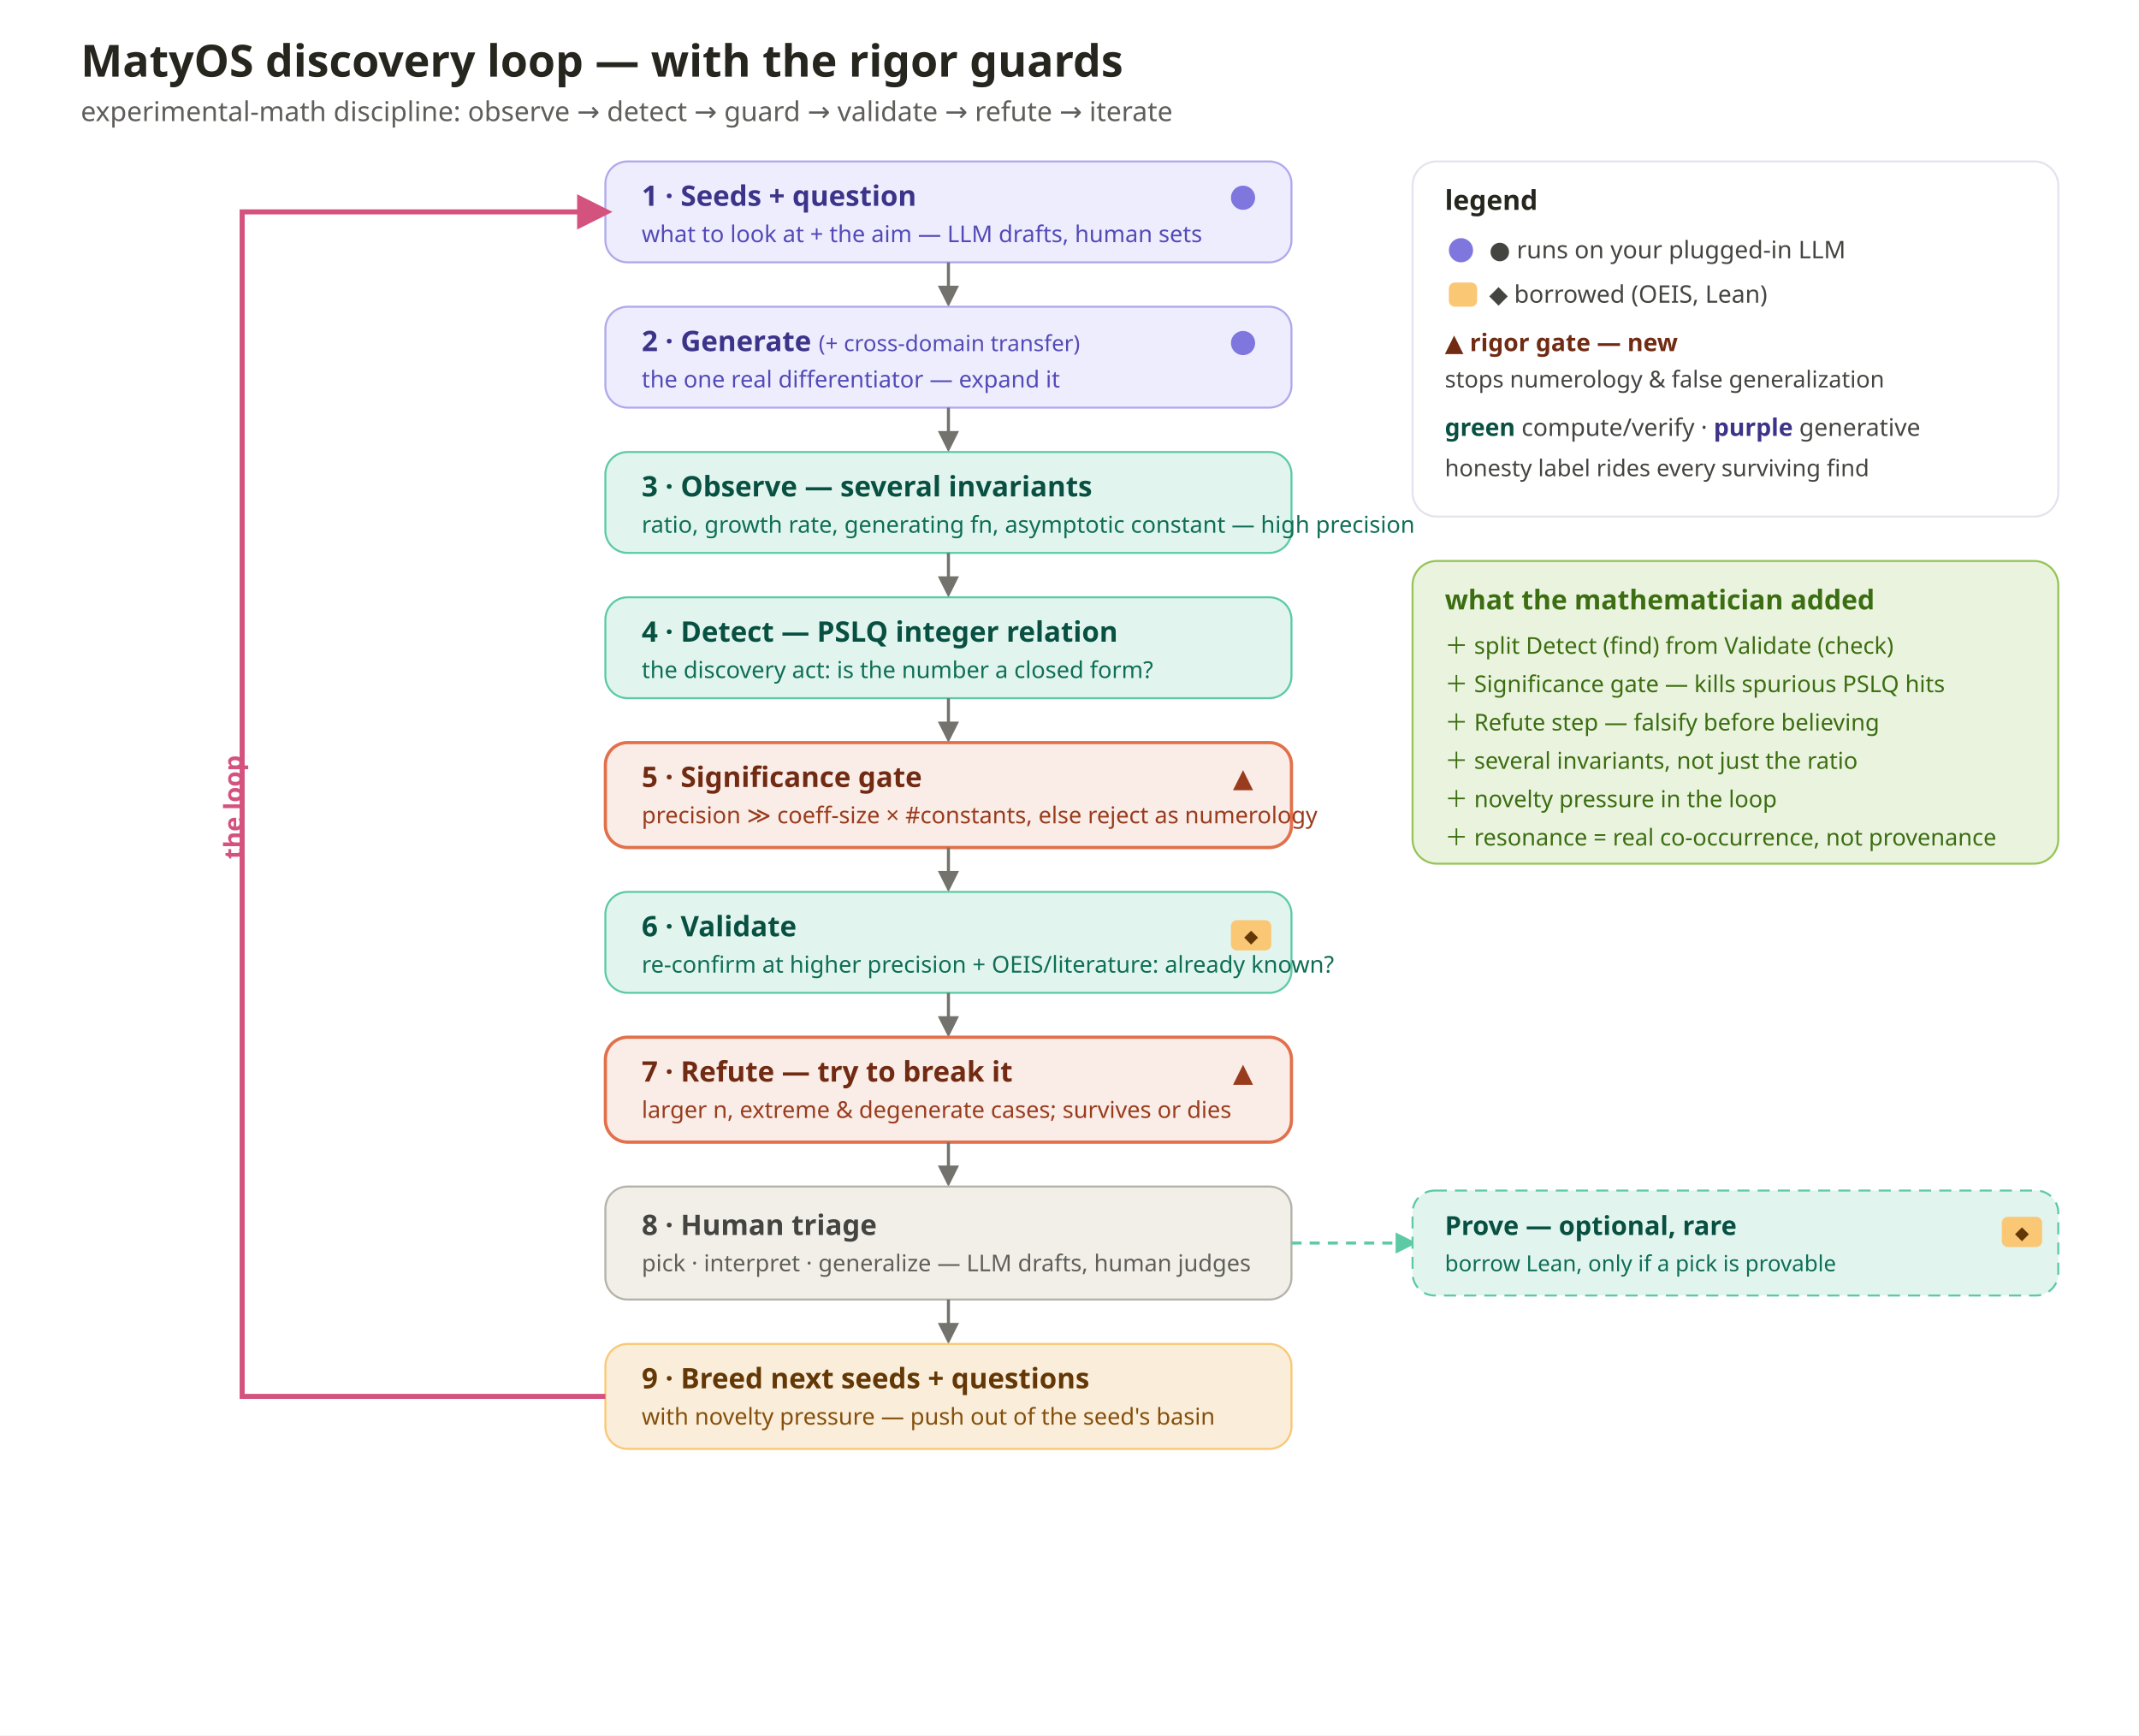
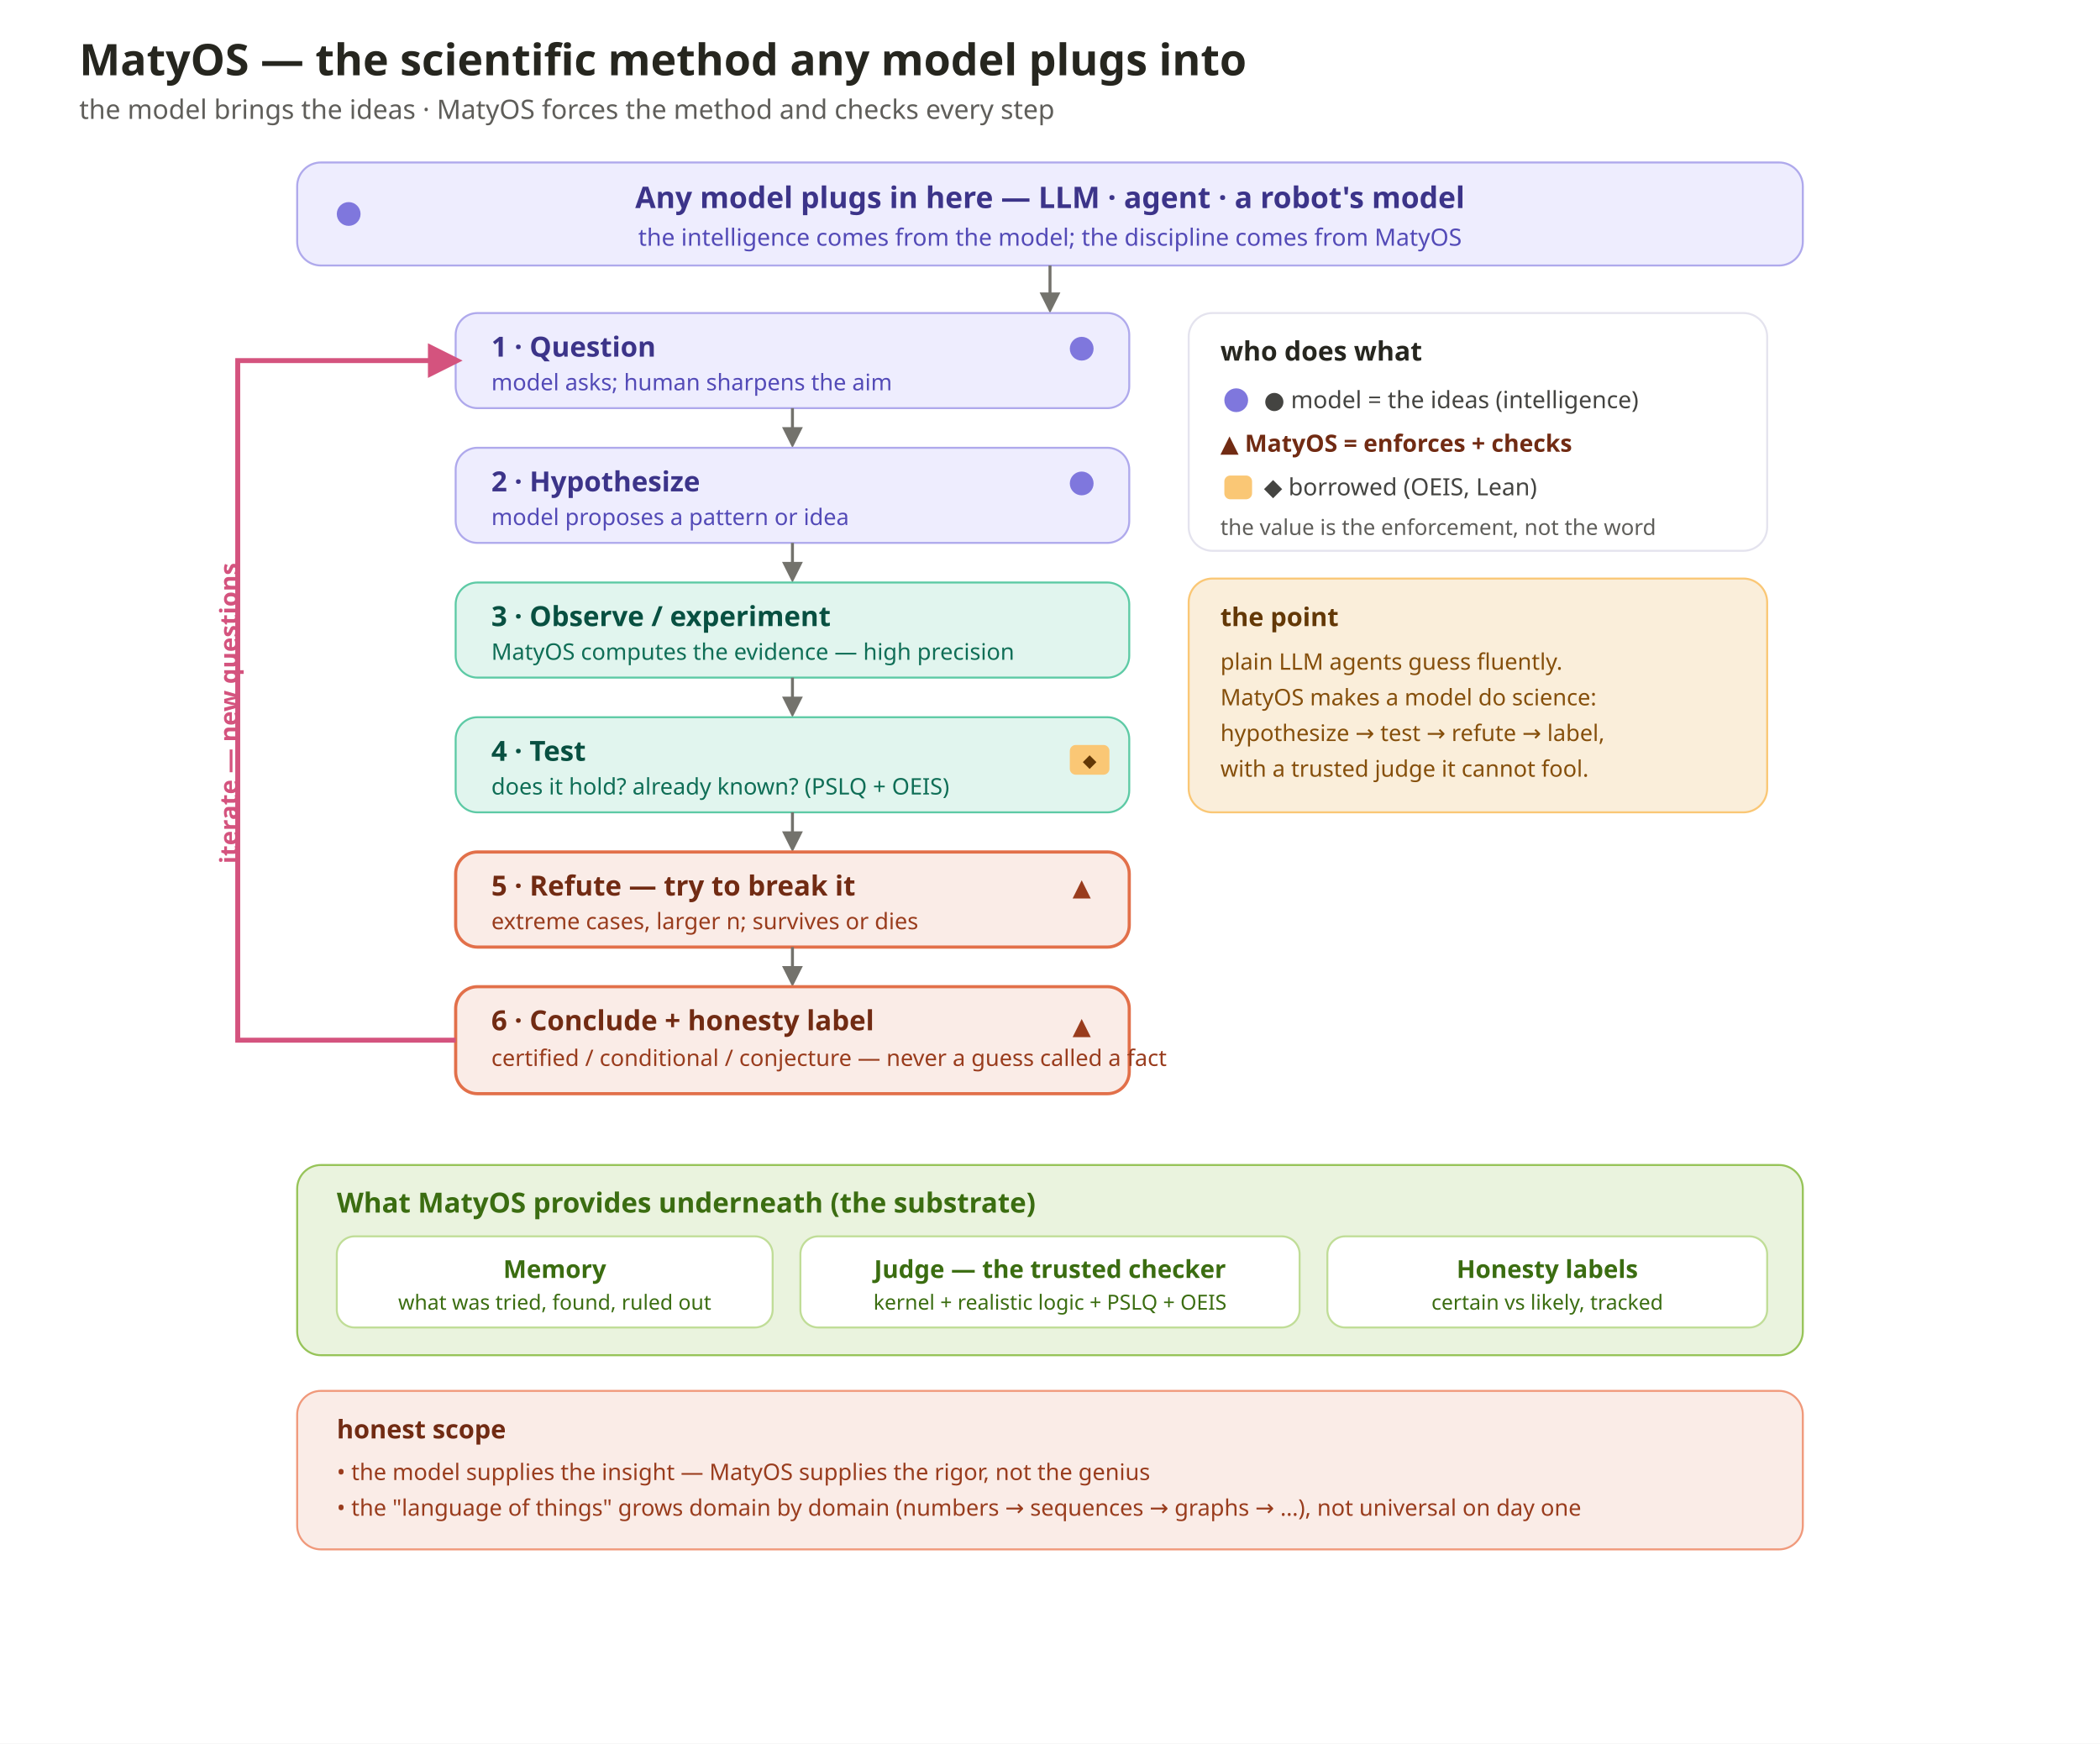
- <svg xmlns="http://www.w3.org/2000/svg" viewBox="0 0 1060 860" font-family="system-ui, sans-serif">
-   <rect x="0" y="0" width="1060" height="860" fill="#ffffff" />
+ <svg xmlns="http://www.w3.org/2000/svg" viewBox="0 0 1060 880" font-family="system-ui, sans-serif">
+   <rect x="0" y="0" width="1060" height="880" fill="#ffffff" />
  <defs>
    <marker id="arrow" viewBox="0 0 10 10" refX="8" refY="5" markerWidth="7" markerHeight="7" orient="auto-start-reverse">
      <path d="M0 0L10 5L0 10z" fill="context-stroke" />
    </marker>
  </defs>
-   <text x="40" y="38" font-size="22" font-weight="700" fill="#26261f">MatyOS discovery loop — with the rigor guards</text>
-   <text x="40" y="60" font-size="13.5" fill="#5F5E5A">experimental-math discipline: observe → detect → guard → validate → refute → iterate</text>
-   <rect x="300" y="80" width="340" height="50" rx="11" fill="#EEEDFE" stroke="#AFA9EC" />
-   <circle cx="616" cy="98" r="6" fill="#7F77DD" />
-   <text x="318" y="102" font-size="14" font-weight="700" fill="#3C3489">1 · Seeds + question</text>
-   <text x="318" y="120" font-size="11.5" fill="#534AB7">what to look at + the aim — LLM drafts, human sets</text>
-   <line x1="470" y1="130" x2="470" y2="150" stroke="#73726c" stroke-width="1.5" marker-end="url(#arrow)" />
-   <rect x="300" y="152" width="340" height="50" rx="11" fill="#EEEDFE" stroke="#AFA9EC" />
-   <circle cx="616" cy="170" r="6" fill="#7F77DD" />
-   <text x="318" y="174" font-size="14" font-weight="700" fill="#3C3489">2 · Generate <tspan font-size="11" font-weight="400" fill="#534AB7">(+ cross-domain transfer)</tspan>
-   </text>
-   <text x="318" y="192" font-size="11.5" fill="#534AB7">the one real differentiator — expand it</text>
-   <line x1="470" y1="202" x2="470" y2="222" stroke="#73726c" stroke-width="1.5" marker-end="url(#arrow)" />
-   <rect x="300" y="224" width="340" height="50" rx="11" fill="#E1F5EE" stroke="#5DCAA5" />
-   <text x="318" y="246" font-size="14" font-weight="700" fill="#085041">3 · Observe — several invariants</text>
-   <text x="318" y="264" font-size="11.5" fill="#0F6E56">ratio, growth rate, generating fn, asymptotic constant — high precision</text>
-   <line x1="470" y1="274" x2="470" y2="294" stroke="#73726c" stroke-width="1.5" marker-end="url(#arrow)" />
-   <rect x="300" y="296" width="340" height="50" rx="11" fill="#E1F5EE" stroke="#5DCAA5" />
-   <text x="318" y="318" font-size="14" font-weight="700" fill="#085041">4 · Detect — PSLQ integer relation</text>
-   <text x="318" y="336" font-size="11.5" fill="#0F6E56">the discovery act: is the number a closed form?</text>
-   <line x1="470" y1="346" x2="470" y2="366" stroke="#73726c" stroke-width="1.5" marker-end="url(#arrow)" />
-   <rect x="300" y="368" width="340" height="52" rx="11" fill="#FAECE7" stroke="#E2704A" stroke-width="1.6" />
-   <text x="616" y="390" text-anchor="middle" font-size="13" font-weight="700" fill="#993C1D">▲</text>
-   <text x="318" y="390" font-size="14" font-weight="700" fill="#712B13">5 · Significance gate</text>
-   <text x="318" y="408" font-size="11.5" fill="#993C1D">precision ≫ coeff-size × #constants, else reject as numerology</text>
-   <line x1="470" y1="420" x2="470" y2="440" stroke="#73726c" stroke-width="1.5" marker-end="url(#arrow)" />
-   <rect x="300" y="442" width="340" height="50" rx="11" fill="#E1F5EE" stroke="#5DCAA5" />
-   <rect x="610" y="456" width="20" height="15" rx="3" fill="#FAC775" />
-   <text x="620" y="467" text-anchor="middle" font-size="9" font-weight="700" fill="#633806">◆</text>
-   <text x="318" y="464" font-size="14" font-weight="700" fill="#085041">6 · Validate</text>
-   <text x="318" y="482" font-size="11.5" fill="#0F6E56">re-confirm at higher precision + OEIS/literature: already known?</text>
-   <line x1="470" y1="492" x2="470" y2="512" stroke="#73726c" stroke-width="1.5" marker-end="url(#arrow)" />
-   <rect x="300" y="514" width="340" height="52" rx="11" fill="#FAECE7" stroke="#E2704A" stroke-width="1.6" />
-   <text x="616" y="536" text-anchor="middle" font-size="13" font-weight="700" fill="#993C1D">▲</text>
-   <text x="318" y="536" font-size="14" font-weight="700" fill="#712B13">7 · Refute — try to break it</text>
-   <text x="318" y="554" font-size="11.5" fill="#993C1D">larger n, extreme &amp; degenerate cases; survives or dies</text>
-   <line x1="470" y1="566" x2="470" y2="586" stroke="#73726c" stroke-width="1.5" marker-end="url(#arrow)" />
-   <rect x="300" y="588" width="340" height="56" rx="11" fill="#F1EFE8" stroke="#B4B2A9" />
-   <text x="318" y="612" font-size="14" font-weight="700" fill="#444441">8 · Human triage</text>
-   <text x="318" y="630" font-size="11.5" fill="#5F5E5A">pick · interpret · generalize — LLM drafts, human judges</text>
-   <line x1="470" y1="644" x2="470" y2="664" stroke="#73726c" stroke-width="1.5" marker-end="url(#arrow)" />
-   <rect x="300" y="666" width="340" height="52" rx="11" fill="#FAEEDA" stroke="#FAC775" />
-   <text x="318" y="688" font-size="14" font-weight="700" fill="#633806">9 · Breed next seeds + questions</text>
-   <text x="318" y="706" font-size="11.5" fill="#854F0B">with novelty pressure — push out of the seed's basin</text>
-   <path d="M300 692 L120 692 L120 105 L300 105" fill="none" stroke="#D4537E" stroke-width="2.5" marker-end="url(#arrow)" />
-   <text x="120" y="400" text-anchor="middle" font-size="12.5" font-weight="700" fill="#D4537E" transform="rotate(-90 120 400)">the loop</text>
-   <line x1="640" y1="616" x2="700" y2="616" stroke="#5DCAA5" stroke-width="1.5" stroke-dasharray="5 4" marker-end="url(#arrow)" />
-   <rect x="700" y="590" width="320" height="52" rx="11" fill="#E1F5EE" stroke="#5DCAA5" stroke-dasharray="6 4" />
-   <rect x="992" y="603" width="20" height="15" rx="3" fill="#FAC775" />
-   <text x="1002" y="614" text-anchor="middle" font-size="9" font-weight="700" fill="#633806">◆</text>
-   <text x="716" y="612" font-size="13" font-weight="700" fill="#085041">Prove — optional, rare</text>
-   <text x="716" y="630" font-size="11" fill="#0F6E56">borrow Lean, only if a pick is provable</text>
-   <rect x="700" y="80" width="320" height="176" rx="12" fill="#ffffff" stroke="#e4e3ee" />
-   <text x="716" y="104" font-size="13.5" font-weight="700" fill="#26261f">legend</text>
-   <circle cx="724" cy="124" r="6" fill="#7F77DD" />
-   <text x="738" y="128" font-size="12" fill="#444441">● runs on your plugged-in LLM</text>
-   <rect x="718" y="140" width="14" height="12" rx="3" fill="#FAC775" />
-   <text x="738" y="150" font-size="12" fill="#444441">◆ borrowed (OEIS, Lean)</text>
-   <text x="716" y="174" font-size="12" fill="#712B13" font-weight="700">▲ rigor gate — new</text>
-   <text x="716" y="192" font-size="11.5" fill="#444441">stops numerology &amp; false generalization</text>
-   <text x="716" y="216" font-size="12" fill="#444441">
-     <tspan font-weight="700" fill="#085041">green</tspan> compute/verify · <tspan font-weight="700" fill="#3C3489">purple</tspan> generative</text>
-   <text x="716" y="236" font-size="11.5" fill="#444441">honesty label rides every surviving find</text>
-   <rect x="700" y="278" width="320" height="150" rx="12" fill="#EAF3DE" stroke="#97C459" />
-   <text x="716" y="302" font-size="13.5" font-weight="700" fill="#3B6D11">what the mathematician added</text>
-   <text x="716" y="324" font-size="11.5" fill="#3B6D11">＋ split Detect (find) from Validate (check)</text>
-   <text x="716" y="343" font-size="11.5" fill="#3B6D11">＋ Significance gate — kills spurious PSLQ hits</text>
-   <text x="716" y="362" font-size="11.5" fill="#3B6D11">＋ Refute step — falsify before believing</text>
-   <text x="716" y="381" font-size="11.5" fill="#3B6D11">＋ several invariants, not just the ratio</text>
-   <text x="716" y="400" font-size="11.5" fill="#3B6D11">＋ novelty pressure in the loop</text>
-   <text x="716" y="419" font-size="11.5" fill="#3B6D11">＋ resonance = real co-occurrence, not provenance</text>
+   <text x="40" y="38" font-size="22" font-weight="700" fill="#26261f">MatyOS — the scientific method any model plugs into</text>
+   <text x="40" y="60" font-size="13.5" fill="#5F5E5A">the model brings the ideas · MatyOS forces the method and checks every step</text>
+   <rect x="150" y="82" width="760" height="52" rx="12" fill="#EEEDFE" stroke="#AFA9EC" />
+   <circle cx="176" cy="108" r="6" fill="#7F77DD" />
+   <text x="530" y="105" text-anchor="middle" font-size="15" font-weight="700" fill="#3C3489">Any model plugs in here  —  LLM · agent · a robot's model</text>
+   <text x="530" y="124" text-anchor="middle" font-size="12" fill="#534AB7">the intelligence comes from the model; the discipline comes from MatyOS</text>
+   <line x1="530" y1="134" x2="530" y2="156" stroke="#73726c" stroke-width="1.5" marker-end="url(#arrow)" />
+   <rect x="230" y="158" width="340" height="48" rx="11" fill="#EEEDFE" stroke="#AFA9EC" />
+   <circle cx="546" cy="176" r="6" fill="#7F77DD" />
+   <text x="248" y="180" font-size="14" font-weight="700" fill="#3C3489">1 · Question</text>
+   <text x="248" y="197" font-size="11.5" fill="#534AB7">model asks; human sharpens the aim</text>
+   <line x1="400" y1="206" x2="400" y2="224" stroke="#73726c" stroke-width="1.5" marker-end="url(#arrow)" />
+   <rect x="230" y="226" width="340" height="48" rx="11" fill="#EEEDFE" stroke="#AFA9EC" />
+   <circle cx="546" cy="244" r="6" fill="#7F77DD" />
+   <text x="248" y="248" font-size="14" font-weight="700" fill="#3C3489">2 · Hypothesize</text>
+   <text x="248" y="265" font-size="11.5" fill="#534AB7">model proposes a pattern or idea</text>
+   <line x1="400" y1="274" x2="400" y2="292" stroke="#73726c" stroke-width="1.5" marker-end="url(#arrow)" />
+   <rect x="230" y="294" width="340" height="48" rx="11" fill="#E1F5EE" stroke="#5DCAA5" />
+   <text x="248" y="316" font-size="14" font-weight="700" fill="#085041">3 · Observe / experiment</text>
+   <text x="248" y="333" font-size="11.5" fill="#0F6E56">MatyOS computes the evidence — high precision</text>
+   <line x1="400" y1="342" x2="400" y2="360" stroke="#73726c" stroke-width="1.5" marker-end="url(#arrow)" />
+   <rect x="230" y="362" width="340" height="48" rx="11" fill="#E1F5EE" stroke="#5DCAA5" />
+   <rect x="540" y="376" width="20" height="15" rx="3" fill="#FAC775" />
+   <text x="550" y="387" text-anchor="middle" font-size="9" font-weight="700" fill="#633806">◆</text>
+   <text x="248" y="384" font-size="14" font-weight="700" fill="#085041">4 · Test</text>
+   <text x="248" y="401" font-size="11.5" fill="#0F6E56">does it hold? already known? (PSLQ + OEIS)</text>
+   <line x1="400" y1="410" x2="400" y2="428" stroke="#73726c" stroke-width="1.5" marker-end="url(#arrow)" />
+   <rect x="230" y="430" width="340" height="48" rx="11" fill="#FAECE7" stroke="#E2704A" stroke-width="1.6" />
+   <text x="546" y="452" text-anchor="middle" font-size="12" font-weight="700" fill="#993C1D">▲</text>
+   <text x="248" y="452" font-size="14" font-weight="700" fill="#712B13">5 · Refute — try to break it</text>
+   <text x="248" y="469" font-size="11.5" fill="#993C1D">extreme cases, larger n; survives or dies</text>
+   <line x1="400" y1="478" x2="400" y2="496" stroke="#73726c" stroke-width="1.5" marker-end="url(#arrow)" />
+   <rect x="230" y="498" width="340" height="54" rx="11" fill="#FAECE7" stroke="#E2704A" stroke-width="1.6" />
+   <text x="546" y="522" text-anchor="middle" font-size="12" font-weight="700" fill="#993C1D">▲</text>
+   <text x="248" y="520" font-size="14" font-weight="700" fill="#712B13">6 · Conclude + honesty label</text>
+   <text x="248" y="538" font-size="11.5" fill="#993C1D">certified / conditional / conjecture — never a guess called a fact</text>
+   <path d="M230 525 L120 525 L120 182 L230 182" fill="none" stroke="#D4537E" stroke-width="2.5" marker-end="url(#arrow)" />
+   <text x="120" y="360" text-anchor="middle" font-size="12.5" font-weight="700" fill="#D4537E" transform="rotate(-90 120 360)">iterate — new questions</text>
+   <rect x="150" y="588" width="760" height="96" rx="12" fill="#EAF3DE" stroke="#97C459" />
+   <text x="170" y="612" font-size="14" font-weight="700" fill="#3B6D11">What MatyOS provides underneath (the substrate)</text>
+   <rect x="170" y="624" width="220" height="46" rx="9" fill="#ffffff" stroke="#C0DD97" />
+   <text x="280" y="645" text-anchor="middle" font-size="12.5" font-weight="700" fill="#3B6D11">Memory</text>
+   <text x="280" y="661" text-anchor="middle" font-size="10.5" fill="#3B6D11">what was tried, found, ruled out</text>
+   <rect x="404" y="624" width="252" height="46" rx="9" fill="#ffffff" stroke="#C0DD97" />
+   <text x="530" y="645" text-anchor="middle" font-size="12.5" font-weight="700" fill="#3B6D11">Judge — the trusted checker</text>
+   <text x="530" y="661" text-anchor="middle" font-size="10.5" fill="#3B6D11">kernel + realistic logic + PSLQ + OEIS</text>
+   <rect x="670" y="624" width="222" height="46" rx="9" fill="#ffffff" stroke="#C0DD97" />
+   <text x="781" y="645" text-anchor="middle" font-size="12.5" font-weight="700" fill="#3B6D11">Honesty labels</text>
+   <text x="781" y="661" text-anchor="middle" font-size="10.5" fill="#3B6D11">certain vs likely, tracked</text>
+   <rect x="600" y="158" width="292" height="120" rx="12" fill="#ffffff" stroke="#e4e3ee" />
+   <text x="616" y="182" font-size="13.5" font-weight="700" fill="#26261f">who does what</text>
+   <circle cx="624" cy="202" r="6" fill="#7F77DD" />
+   <text x="638" y="206" font-size="12" fill="#444441">● model = the ideas (intelligence)</text>
+   <text x="616" y="228" font-size="12" fill="#712B13" font-weight="700">▲ MatyOS = enforces + checks</text>
+   <rect x="618" y="240" width="14" height="12" rx="3" fill="#FAC775" />
+   <text x="638" y="250" font-size="12" fill="#444441">◆ borrowed (OEIS, Lean)</text>
+   <text x="616" y="270" font-size="11" fill="#5F5E5A">the value is the enforcement, not the word</text>
+   <rect x="600" y="292" width="292" height="118" rx="12" fill="#FAEEDA" stroke="#FAC775" />
+   <text x="616" y="316" font-size="13" font-weight="700" fill="#633806">the point</text>
+   <text x="616" y="338" font-size="11.5" fill="#854F0B">plain LLM agents guess fluently.</text>
+   <text x="616" y="356" font-size="11.5" fill="#854F0B">MatyOS makes a model do science:</text>
+   <text x="616" y="374" font-size="11.5" fill="#854F0B">hypothesize → test → refute → label,</text>
+   <text x="616" y="392" font-size="11.5" fill="#854F0B">with a trusted judge it cannot fool.</text>
+   <rect x="150" y="702" width="760" height="80" rx="12" fill="#FAECE7" stroke="#F0997B" />
+   <text x="170" y="726" font-size="13" font-weight="700" fill="#712B13">honest scope</text>
+   <text x="170" y="747" font-size="11.5" fill="#993C1D">• the model supplies the insight — MatyOS supplies the rigor, not the genius</text>
+   <text x="170" y="765" font-size="11.5" fill="#993C1D">• the "language of things" grows domain by domain (numbers → sequences → graphs → …), not universal on day one</text>
</svg>
